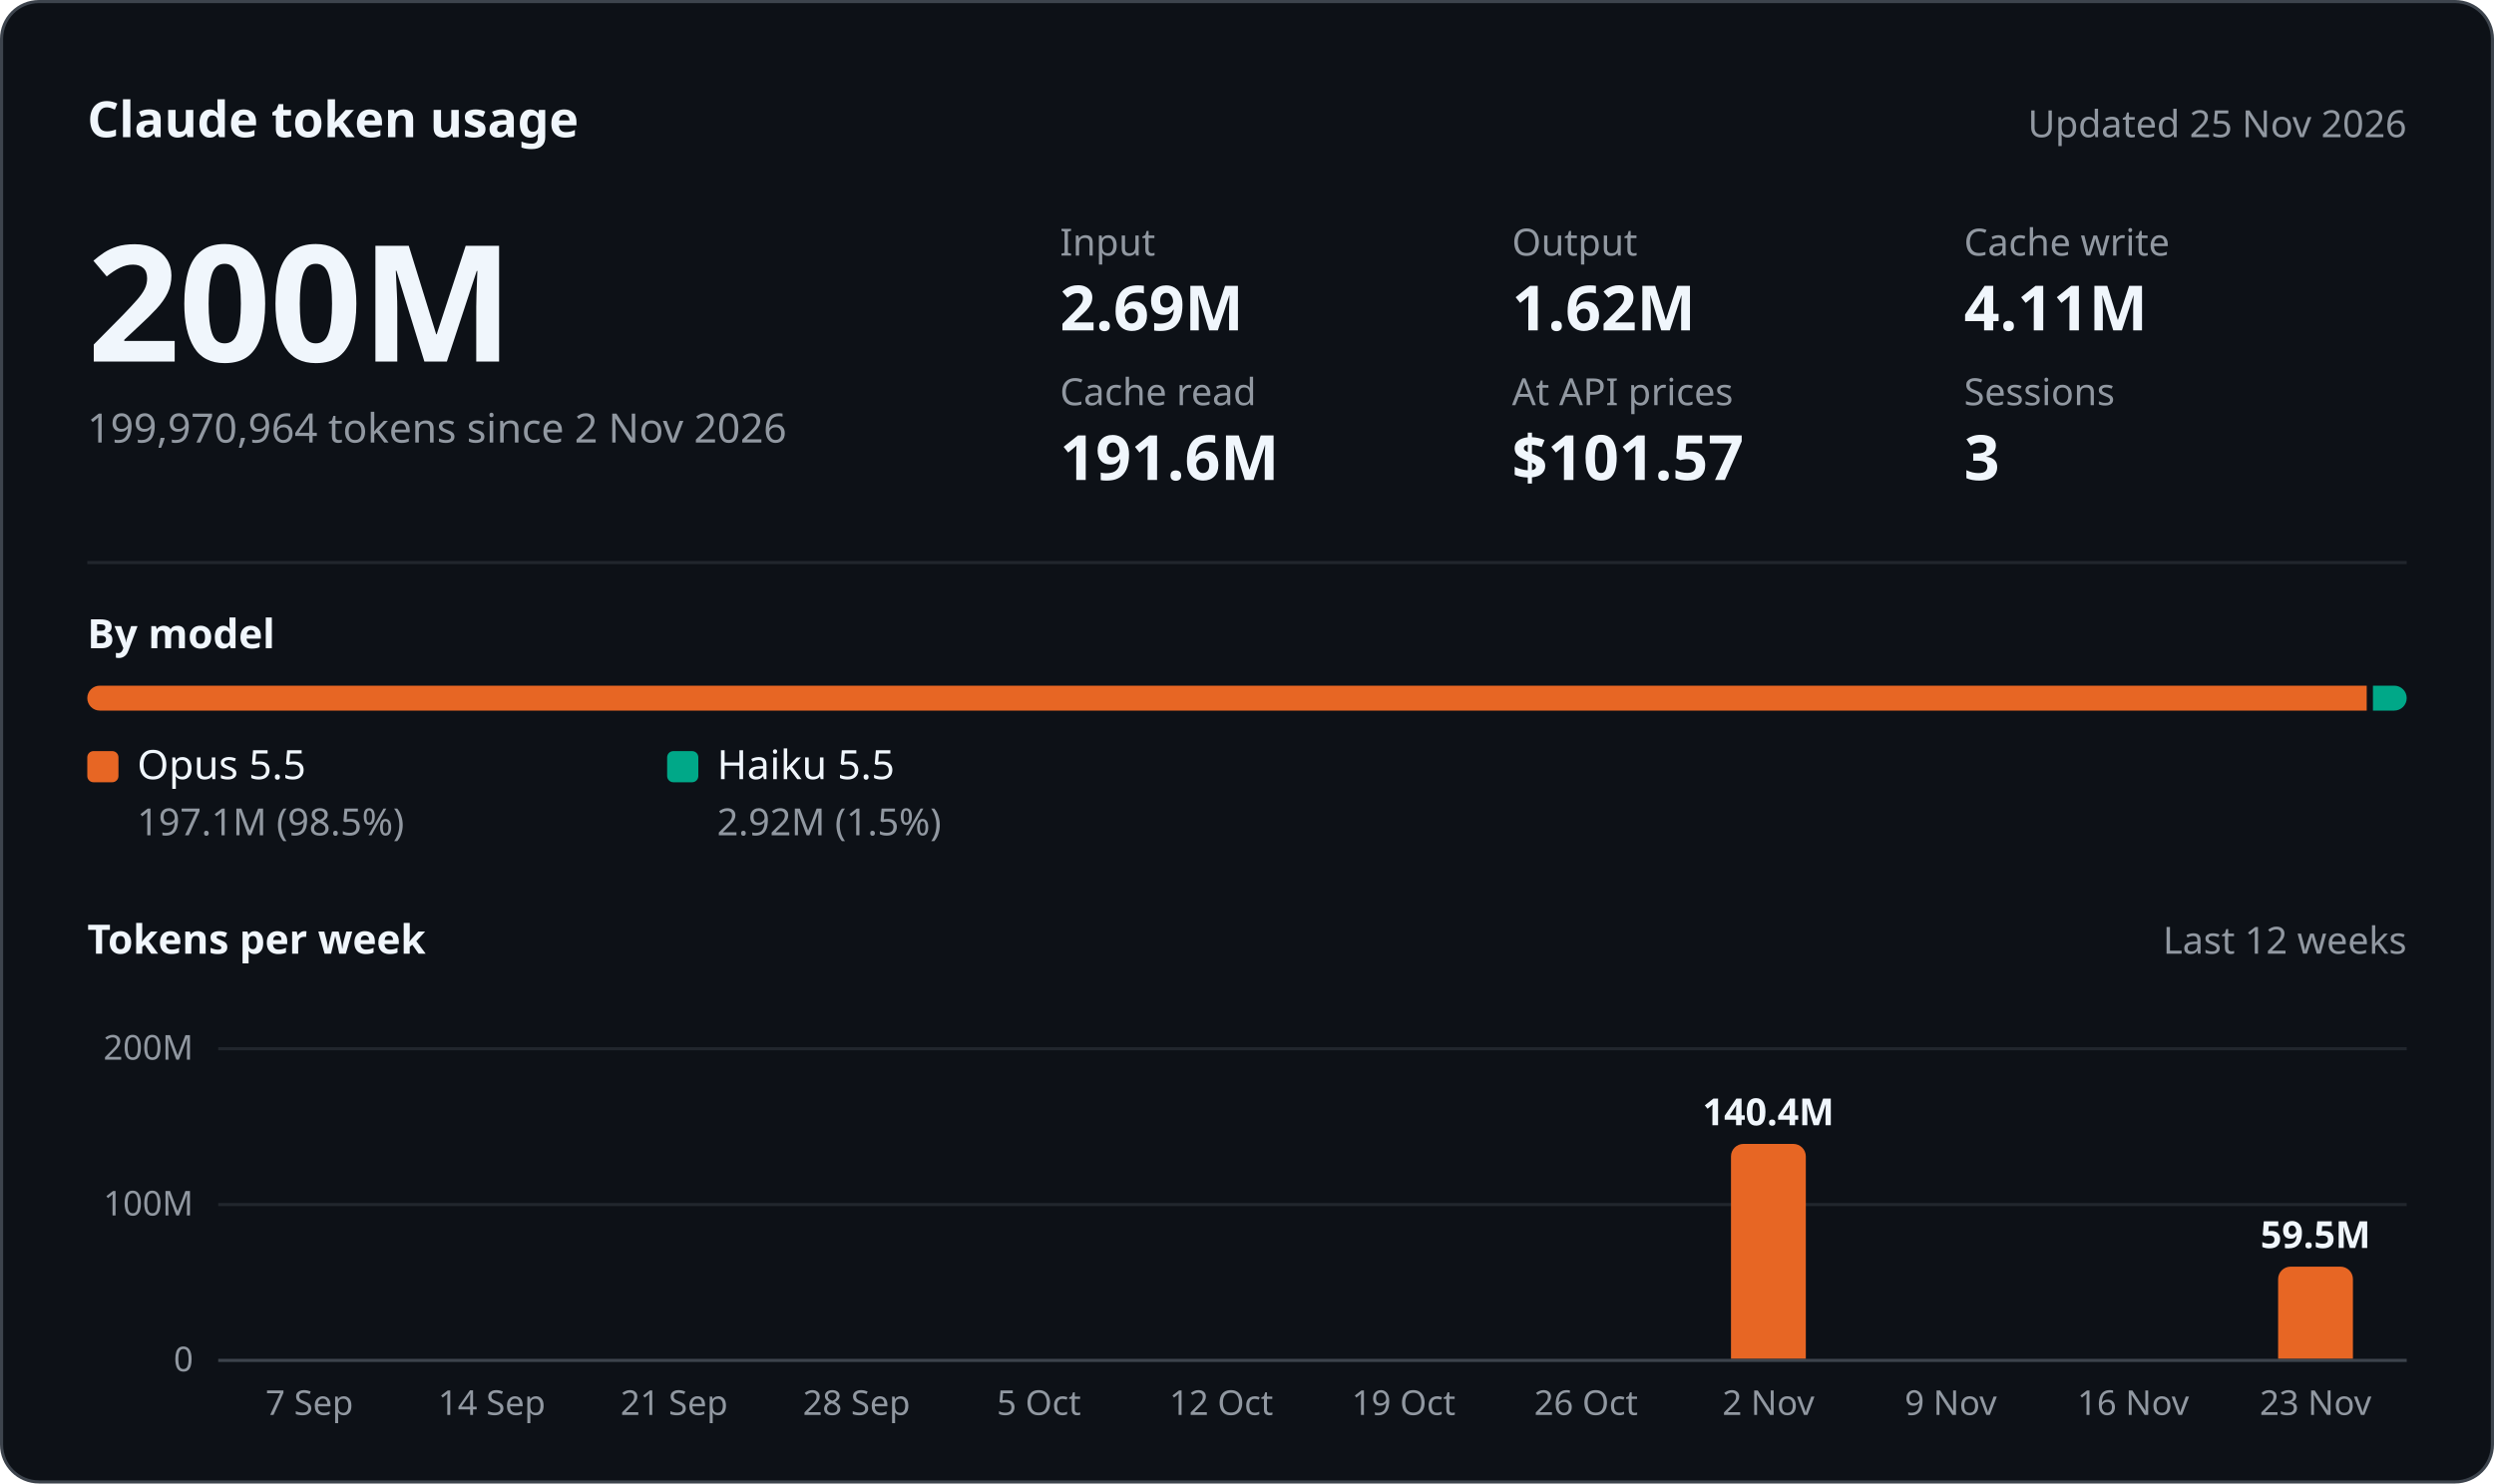
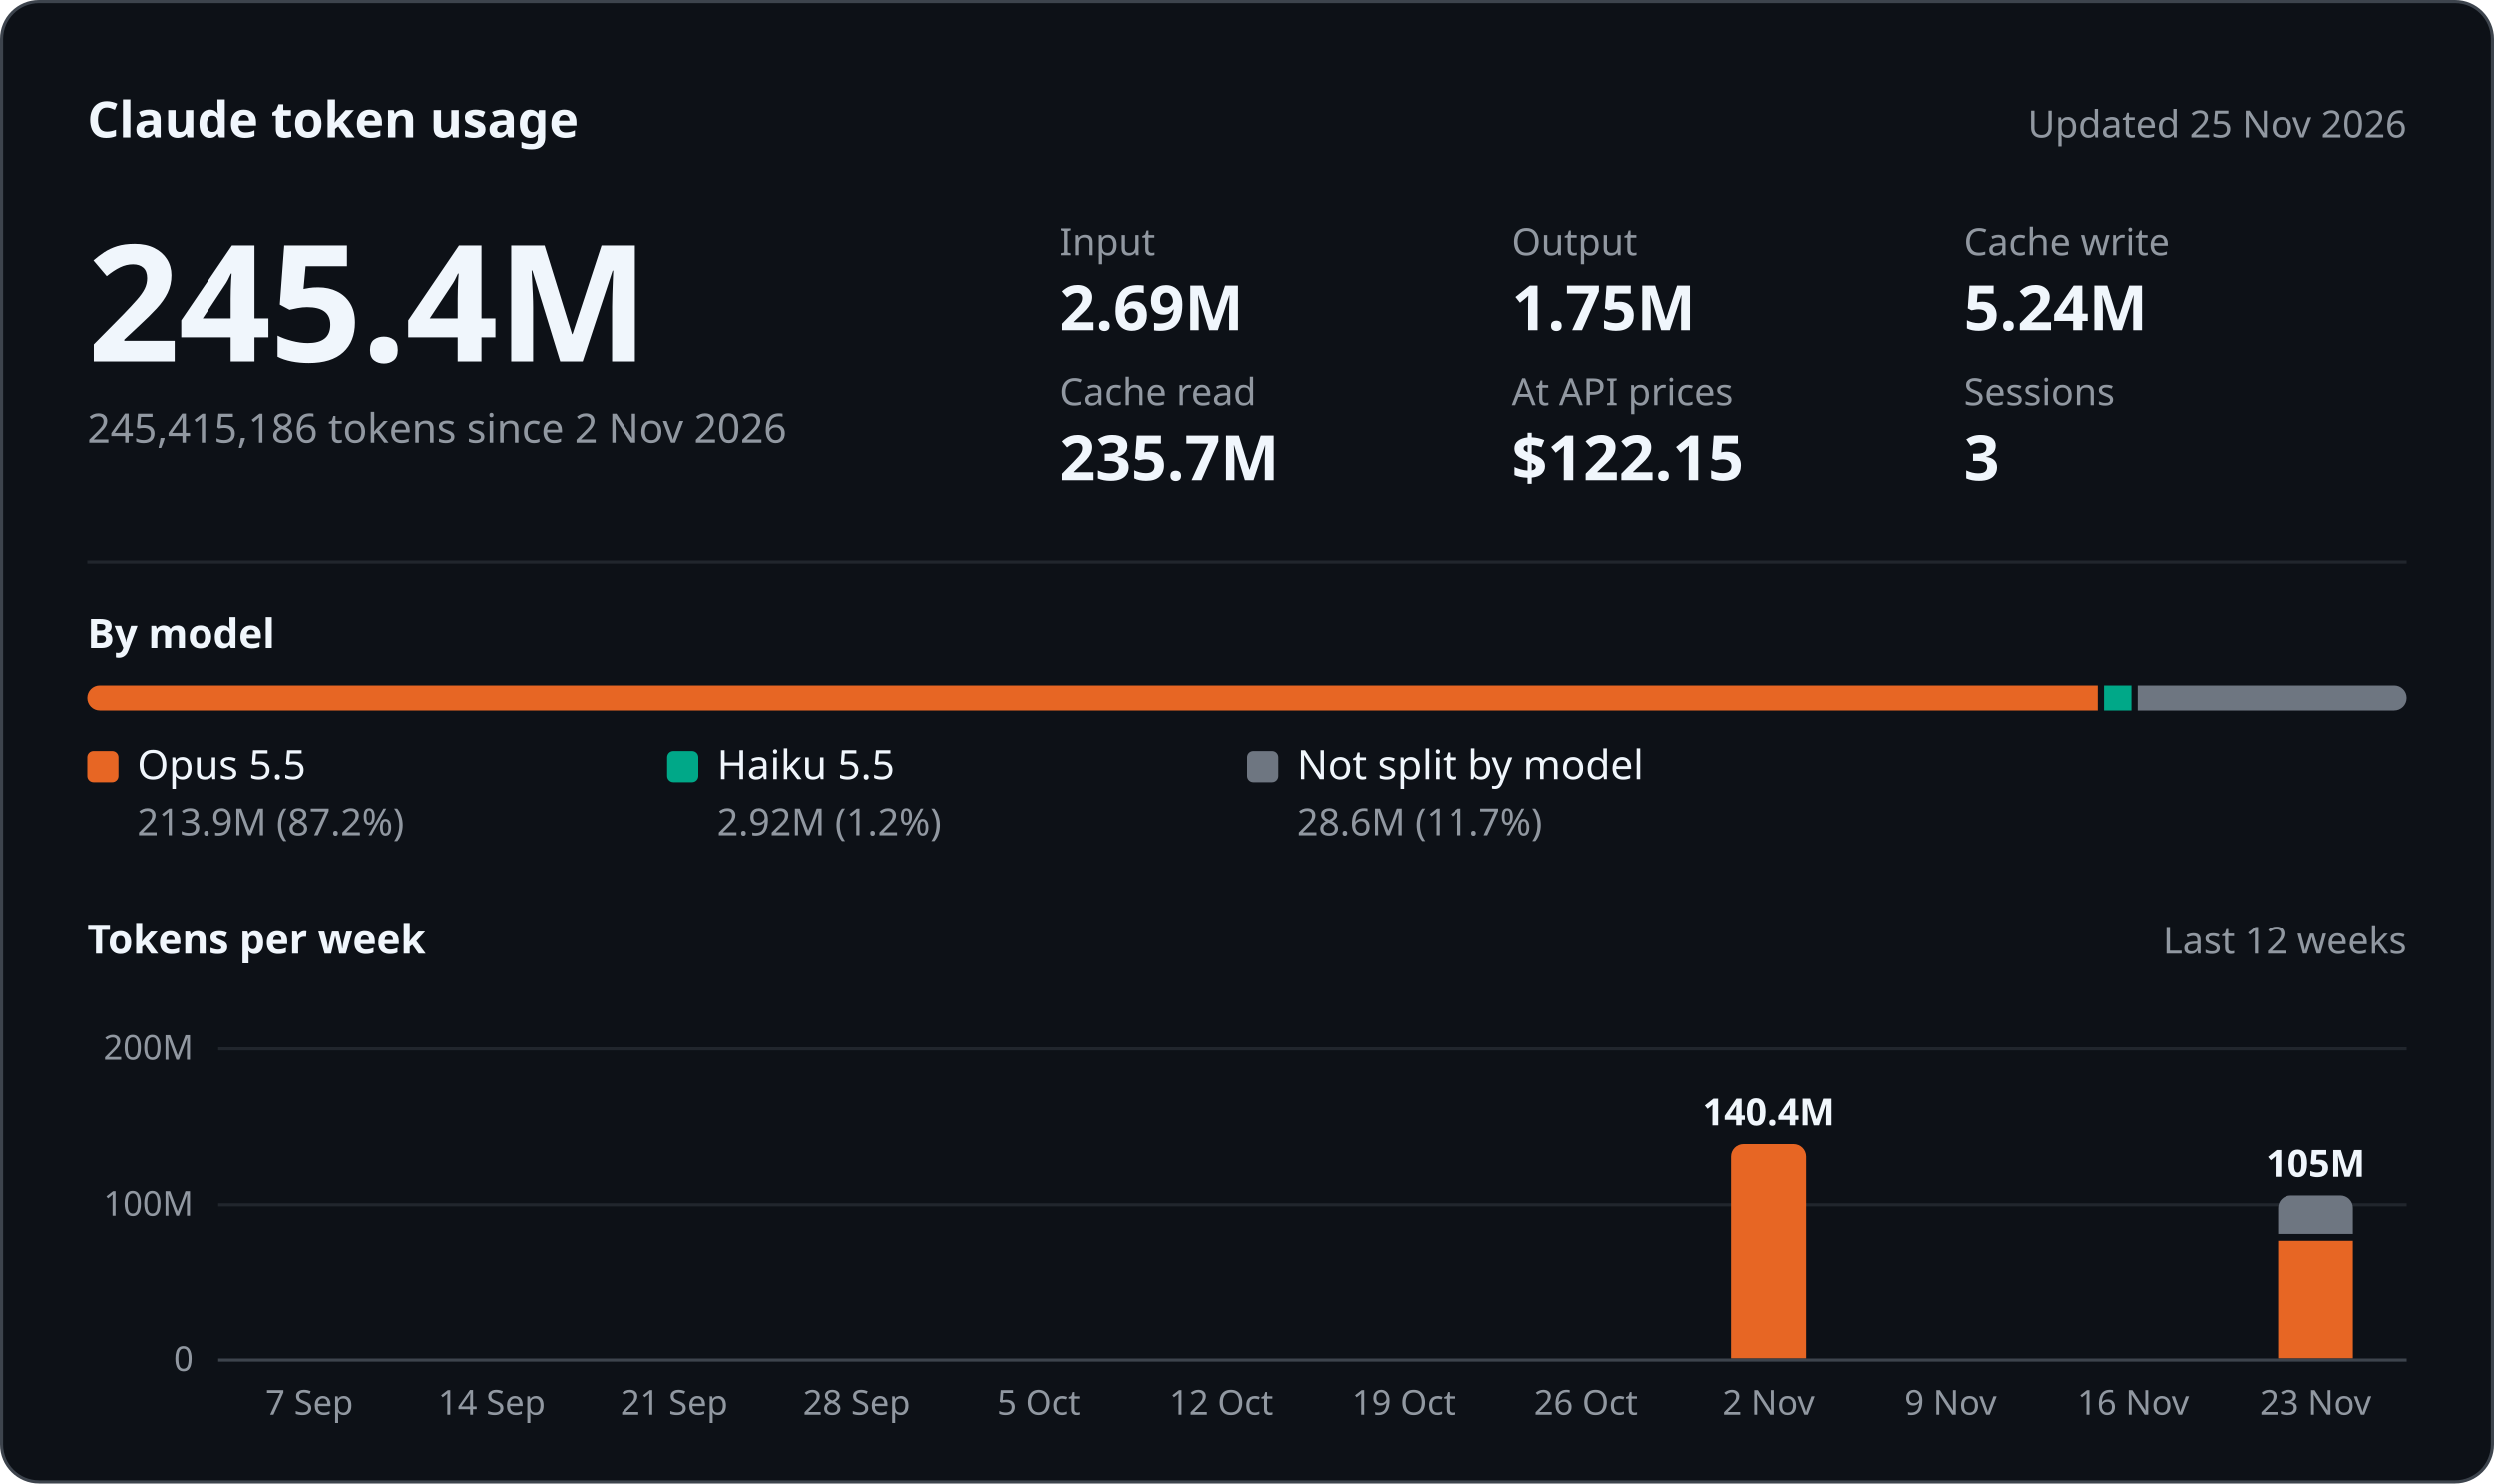
<svg xmlns="http://www.w3.org/2000/svg" width="800" height="476" viewBox="0 0 800 476" role="img" aria-labelledby="title desc">
  <style>
text{font-family:-apple-system,BlinkMacSystemFont,"Segoe UI","Noto Sans",Helvetica,Arial,sans-serif}
.t{fill:#f0f6fc}.m{fill:#9198a1}.n{font-variant-numeric:tabular-nums}
</style>
  <rect x="0.5" y="0.5" width="799" height="475" rx="12" fill="#0d1117" stroke="#3d444d" />
  <text x="28" y="44" class="t" font-size="16" font-weight="600">Claude token usage</text>
  <text x="772" y="44" class="m" font-size="12" text-anchor="end">Updated 25 Nov 2026</text>
-   <text x="28" y="116" class="t" font-size="52" font-weight="600" letter-spacing="-0.5">200M</text>
-   <text x="28" y="142" class="m" font-size="13">199,970,964 tokens since 2 Nov 2026</text>
+   <text x="28" y="116" class="t" font-size="52" font-weight="600" letter-spacing="-0.5">245.4M</text>
+   <text x="28" y="142" class="m" font-size="13">245,415,186 tokens since 2 Nov 2026</text>
  <text x="340" y="82" class="m" font-size="12">Input</text>
  <text x="340" y="106" class="t" font-size="20" font-weight="600">2.69M</text>
  <text x="485" y="82" class="m" font-size="12">Output</text>
-   <text x="485" y="106" class="t" font-size="20" font-weight="600">1.62M</text>
+   <text x="485" y="106" class="t" font-size="20" font-weight="600">1.75M</text>
  <text x="630" y="82" class="m" font-size="12">Cache write</text>
-   <text x="630" y="106" class="t" font-size="20" font-weight="600">4.11M</text>
+   <text x="630" y="106" class="t" font-size="20" font-weight="600">5.24M</text>
  <text x="340" y="130" class="m" font-size="12">Cache read</text>
-   <text x="340" y="154" class="t" font-size="20" font-weight="600">191.6M</text>
+   <text x="340" y="154" class="t" font-size="20" font-weight="600">235.7M</text>
  <text x="485" y="130" class="m" font-size="12">At API prices</text>
-   <text x="485" y="154" class="t" font-size="20" font-weight="600">$101.57</text>
+   <text x="485" y="154" class="t" font-size="20" font-weight="600">$122.15</text>
  <text x="630" y="130" class="m" font-size="12">Sessions</text>
  <text x="630" y="154" class="t" font-size="20" font-weight="600">3</text>
  <path d="M28 180.5H772" stroke="#21262d" />
  <text x="28" y="208" class="t" font-size="13" font-weight="600">By model</text>
  <clipPath id="bar">
    <rect x="28" y="220" width="744" height="8" rx="4" />
  </clipPath>
  <g clip-path="url(#bar)">
-     <rect x="28" y="220" width="731.17" height="8" fill="#e76624" />
-     <rect x="761.17" y="220" width="10.83" height="8" fill="#00a888" />
+     <rect x="28" y="220" width="644.91" height="8" fill="#e76624" />
+     <rect x="674.91" y="220" width="8.8" height="8" fill="#00a888" />
+     <rect x="685.71" y="220" width="86.29" height="8" fill="#6e7681" />
  </g>
  <rect x="28" y="241" width="10" height="10" rx="2" fill="#e76624" />
  <text x="44" y="250" class="t" font-size="13">Opus 5.5</text>
-   <text x="44" y="268" class="m" font-size="12">197.1M (98.5%)</text>
+   <text x="44" y="268" class="m" font-size="12">213.9M (87.2%)</text>
  <rect x="214" y="241" width="10" height="10" rx="2" fill="#00a888" />
  <text x="230" y="250" class="t" font-size="13">Haiku 5.5</text>
-   <text x="230" y="268" class="m" font-size="12">2.92M (1.5%)</text>
+   <text x="230" y="268" class="m" font-size="12">2.92M (1.2%)</text>
+   <rect x="400" y="241" width="10" height="10" rx="2" fill="#6e7681" />
+   <text x="416" y="250" class="t" font-size="13">Not split by model</text>
+   <text x="416" y="268" class="m" font-size="12">28.6M (11.7%)</text>
  <text x="28" y="306" class="t" font-size="13" font-weight="600">Tokens per week</text>
  <text x="772" y="306" class="m" font-size="12" text-anchor="end">Last 12 weeks</text>
  <path d="M70 386.5H772" stroke="#21262d" />
  <path d="M70 336.5H772" stroke="#21262d" />
  <text x="62" y="440" class="m n" font-size="11" text-anchor="end">0</text>
  <text x="62" y="390" class="m n" font-size="11" text-anchor="end">100M</text>
  <text x="62" y="340" class="m n" font-size="11" text-anchor="end">200M</text>
  <text x="99.25" y="454" class="m" font-size="11" text-anchor="middle">7 Sep</text>
  <text x="157.75" y="454" class="m" font-size="11" text-anchor="middle">14 Sep</text>
  <text x="216.25" y="454" class="m" font-size="11" text-anchor="middle">21 Sep</text>
  <text x="274.75" y="454" class="m" font-size="11" text-anchor="middle">28 Sep</text>
  <text x="333.25" y="454" class="m" font-size="11" text-anchor="middle">5 Oct</text>
  <text x="391.75" y="454" class="m" font-size="11" text-anchor="middle">12 Oct</text>
  <text x="450.25" y="454" class="m" font-size="11" text-anchor="middle">19 Oct</text>
  <text x="508.75" y="454" class="m" font-size="11" text-anchor="middle">26 Oct</text>
  <path d="M555.25 436 V371.04 A4 4 0 0 1 559.25 367.04 H575.25 A4 4 0 0 1 579.25 371.04 V436 Z" fill="#e76624" />
  <text x="567.25" y="361.05" class="t" font-size="12" font-weight="600" text-anchor="middle">140.4M</text>
  <text x="567.25" y="454" class="m" font-size="11" text-anchor="middle">2 Nov</text>
  <text x="625.75" y="454" class="m" font-size="11" text-anchor="middle">9 Nov</text>
  <text x="684.25" y="454" class="m" font-size="11" text-anchor="middle">16 Nov</text>
-   <path d="M730.75 436 V410.42 A4 4 0 0 1 734.75 406.42 H750.75 A4 4 0 0 1 754.75 410.42 V436 Z" fill="#e76624" />
-   <text x="742.75" y="400.43" class="t" font-size="12" font-weight="600" text-anchor="middle">59.5M</text>
+   <path d="M730.75 436 V398.01 A0 0 0 0 1 730.75 398.01 H754.75 A0 0 0 0 1 754.75 398.01 V436 Z" fill="#e76624" />
+   <path d="M730.75 395.81 V387.50 A4 4 0 0 1 734.75 383.50 H750.75 A4 4 0 0 1 754.75 387.50 V395.81 Z" fill="#6e7681" />
+   <text x="742.75" y="377.51" class="t" font-size="12" font-weight="600" text-anchor="middle">105M</text>
  <text x="742.75" y="454" class="m" font-size="11" text-anchor="middle">23 Nov</text>
  <path d="M70 436.5H772" stroke="#3d444d" />
</svg>
